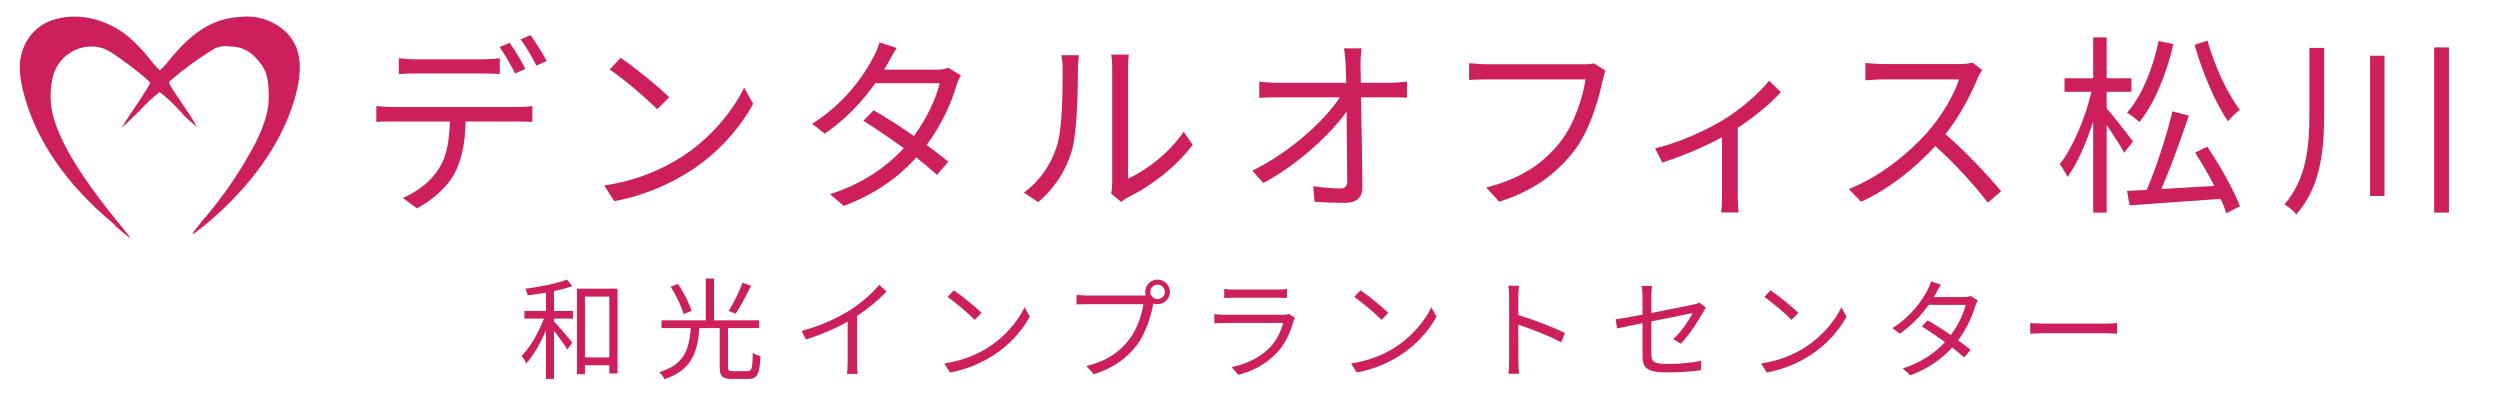
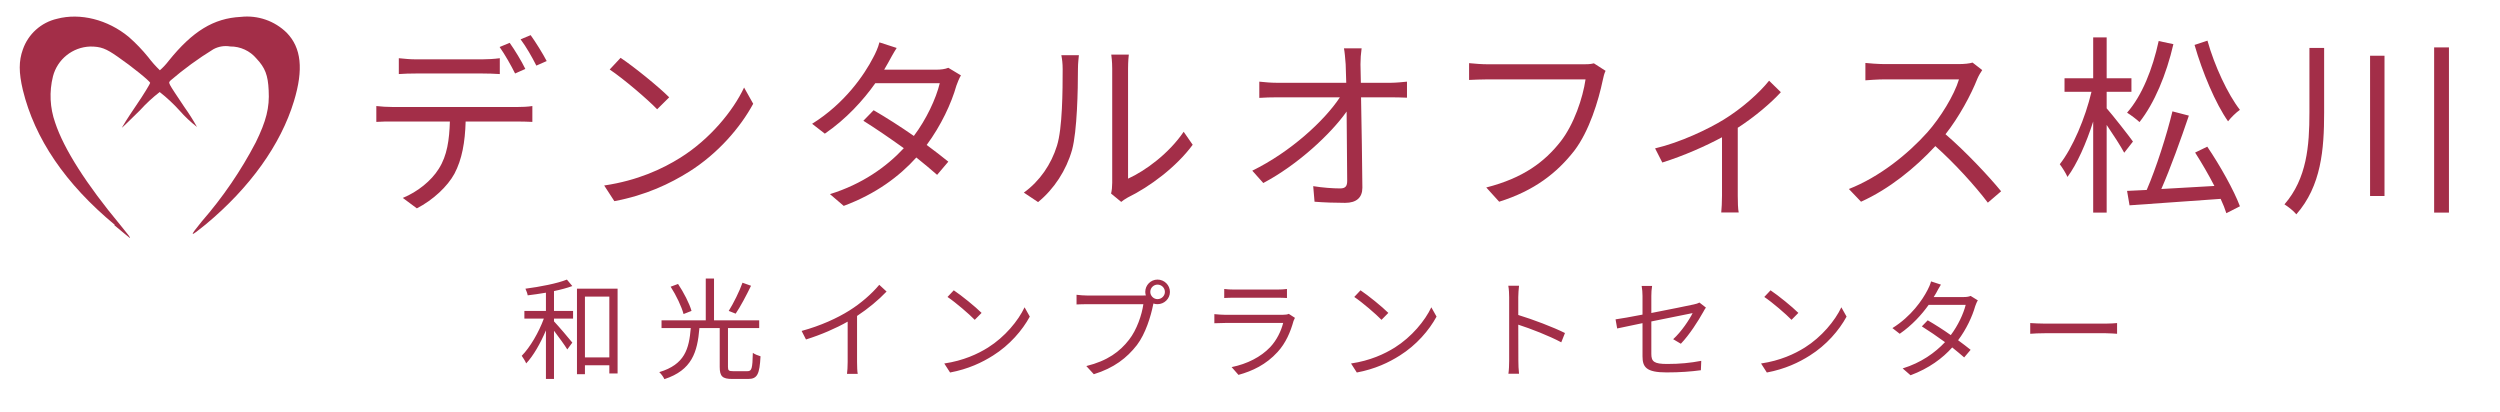
<svg xmlns="http://www.w3.org/2000/svg" viewBox="0 0 411.56 67.7">
  <defs>
-     <style>.cls-1{fill:none;}.cls-2,.cls-3,.cls-9{fill:#cd1f5b;}.cls-3{font-size:31.37px;letter-spacing:0.14em;}.cls-3,.cls-9{font-family:HiraginoSans-W3-83pv-RKSJ-H, Hiragino Sans;}.cls-4{letter-spacing:0.18em;}.cls-5{letter-spacing:0.08em;}.cls-6{letter-spacing:0em;}.cls-7{letter-spacing:0.04em;}.cls-8{letter-spacing:0.16em;}.cls-9{font-size:18px;letter-spacing:0.25em;}</style>
+     <style>.cls-1{fill:none;}.cls-2,.cls-3,.cls-9{fill:#a32e48;}.cls-3{font-size:31.37px;letter-spacing:0.14em;}.cls-3,.cls-9{font-family:HiraginoSans-W3-83pv-RKSJ-H, Hiragino Sans;}.cls-4{letter-spacing:0.18em;}.cls-5{letter-spacing:0.08em;}.cls-6{letter-spacing:0em;}.cls-7{letter-spacing:0.04em;}.cls-8{letter-spacing:0.16em;}.cls-9{font-size:18px;letter-spacing:0.25em;}</style>
  </defs>
  <g id="レイヤー_2" data-name="レイヤー 2">
    <g id="レイヤー_1-2" data-name="レイヤー 1">
      <text />
      <g id="公式ロゴ">
        <rect class="cls-1" width="411.11" height="41.9" />
        <path class="cls-2" d="M18.88,37C10.75,30.26,5.71,22.82,3.76,14.81c-.68-2.88-.68-4.77,0-6.66A7.81,7.81,0,0,1,9.4,3.09c3.8-1,8.33.12,11.81,3a27.32,27.32,0,0,1,3.2,3.33,17.72,17.72,0,0,0,1.91,2.15A10.57,10.57,0,0,0,27.78,10c3.91-4.85,7.39-7,11.86-7.22a9.32,9.32,0,0,1,7.57,2.62c2.39,2.47,2.78,6,1.18,11.26-2.18,7.17-7.24,14.23-14.52,20.28-2.69,2.19-2.78,2.13-.65-.49a66.88,66.88,0,0,0,8.88-13c1.73-3.53,2.29-5.73,2.13-8.56-.11-2.51-.58-3.73-2-5.24a5.59,5.59,0,0,0-4.33-2,4.26,4.26,0,0,0-2.78.46,55.52,55.52,0,0,0-7.06,5.15c-.36.45-.56.09,2.29,4.36a35.66,35.66,0,0,1,2.08,3.28,20.06,20.06,0,0,1-2.86-2.69,26.34,26.34,0,0,0-3.28-3.06,25,25,0,0,0-3.24,3c-1.65,1.64-3,2.93-3,2.89s1-1.69,2.34-3.64,2.33-3.64,2.33-3.75c0-.27-3.06-2.74-5.3-4.28-2-1.41-2.84-1.71-4.57-1.71a6.56,6.56,0,0,0-6.13,4.91,13.2,13.2,0,0,0,.36,7.62c1.44,4.35,5.15,10.15,10.7,16.82,1.42,1.74,1.77,2.18,1.57,2.15,0,0-1.16-.93-2.51-2.07Z" />
        <text class="cls-3" transform="translate(59.28 32.52)">デンタ<tspan class="cls-4" x="107.19" y="0">ル</tspan>
          <tspan class="cls-5" x="144.17" y="0">オ</tspan>
          <tspan class="cls-6" x="178.02" y="0">フ</tspan>
          <tspan class="cls-7" x="209.36" y="0">ィ</tspan>
          <tspan class="cls-4" x="241.95" y="0">ス松</tspan>
          <tspan class="cls-8" x="315.92" y="0">川</tspan>
        </text>
        <text class="cls-9" transform="translate(85.42 60.98)">和光インプラントセンター</text>
      </g>
    </g>
  </g>
</svg>
